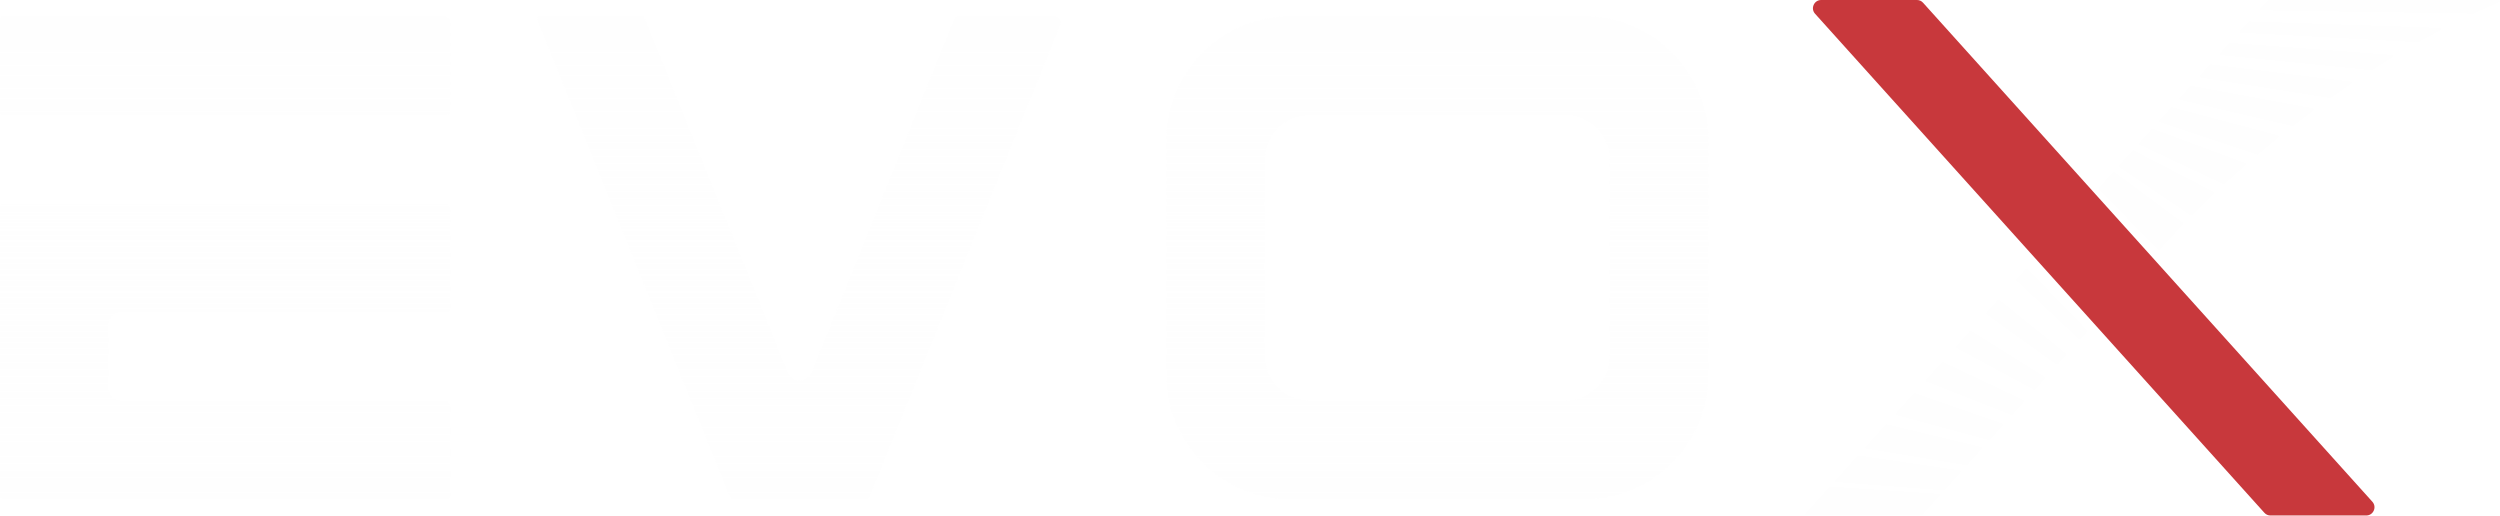
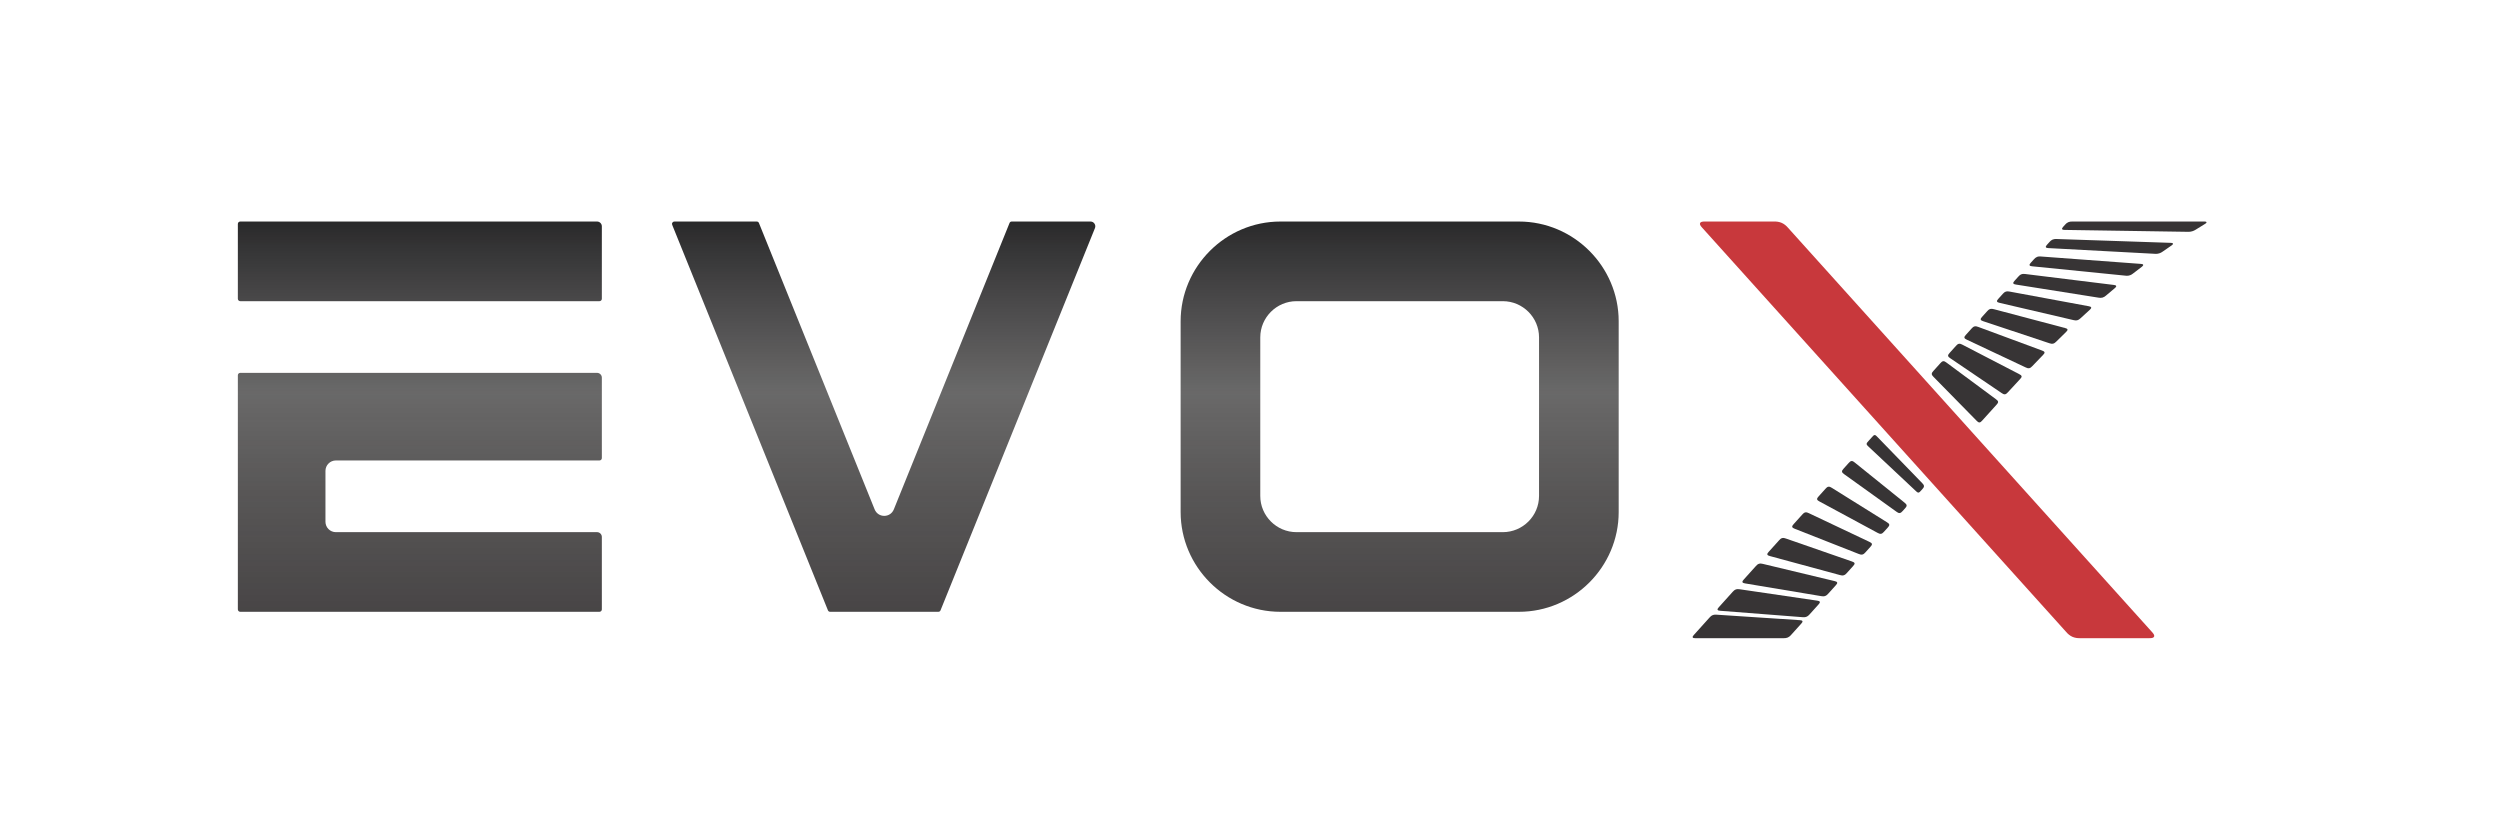
- <svg xmlns="http://www.w3.org/2000/svg" xmlns:xlink="http://www.w3.org/1999/xlink" xml:space="preserve" width="6062.18mm" height="1250mm" version="1.1" style="shape-rendering:geometricPrecision; text-rendering:geometricPrecision; image-rendering:optimizeQuality; fill-rule:evenodd; clip-rule:evenodd" viewBox="0 0 625393.22 128953.89">
+ <svg xmlns="http://www.w3.org/2000/svg" xmlns:xlink="http://www.w3.org/1999/xlink" xml:space="preserve" width="7500mm" height="2500mm" version="1.1" style="shape-rendering:geometricPrecision; text-rendering:geometricPrecision; image-rendering:optimizeQuality; fill-rule:evenodd; clip-rule:evenodd" viewBox="0 0 205634.99 68545">
  <defs>
    <style type="text/css">
   
-     .fil3 {fill:#FEFEFE}
-     .fil4 {fill:#C8383C}
-     .fil2 {fill:url(#id0)}
-     .fil0 {fill:url(#id1)}
-     .fil1 {fill:url(#id2)}
+     .fil2 {fill:none}
+     .fil0 {fill:#373435}
+     .fil1 {fill:#C8383C}
+     .fil5 {fill:url(#id0)}
+     .fil3 {fill:url(#id1)}
+     .fil4 {fill:url(#id2)}
   
  </style>
-     <linearGradient id="id0" gradientUnits="userSpaceOnUse" x1="359566.17" y1="126101.12" x2="359566.17" y2="2853.5">
-       <stop offset="0" style="stop-opacity:0.918; stop-color:#FEFEFE" />
-       <stop offset="0.31" style="stop-opacity:0.835; stop-color:#FEFEFE" />
-       <stop offset="0.561" style="stop-opacity:0.749; stop-color:#FEFEFE" />
-       <stop offset="0.788" style="stop-opacity:0.875; stop-color:#FEFEFE" />
-       <stop offset="1" style="stop-opacity:1; stop-color:#FEFEFE" />
+     <linearGradient id="id0" gradientUnits="userSpaceOnUse" x1="115127.37" y1="50650.56" x2="115127.37" y2="17894.64">
+       <stop offset="0" style="stop-opacity:0.918; stop-color:#373435" />
+       <stop offset="0.31" style="stop-opacity:0.835; stop-color:#373535" />
+       <stop offset="0.561" style="stop-opacity:0.749; stop-color:#373636" />
+       <stop offset="0.788" style="stop-opacity:0.875; stop-color:#302F30" />
+       <stop offset="1" style="stop-opacity:1; stop-color:#282829" />
    </linearGradient>
-     <linearGradient id="id1" gradientUnits="userSpaceOnUse" xlink:href="#id0" x1="56326.49" y1="126101.12" x2="56326.49" y2="2853.5">
+     <linearGradient id="id1" gradientUnits="userSpaceOnUse" xlink:href="#id0" x1="34534.36" y1="50650.56" x2="34534.36" y2="17894.64">
  </linearGradient>
-     <linearGradient id="id2" gradientUnits="userSpaceOnUse" xlink:href="#id0" x1="199869.19" y1="126101.12" x2="199869.19" y2="2853.5">
+     <linearGradient id="id2" gradientUnits="userSpaceOnUse" xlink:href="#id0" x1="72684.18" y1="50650.56" x2="72684.18" y2="17894.64">
  </linearGradient>
  </defs>
  <g id="圖層_x0020_1">
-     <path class="fil0" d="M111173.52 4085.98l-110434.04 0c-205.57,0 -390.44,81.84 -521.58,212.97l-4.93 4.93c-131.13,131.13 -212.97,316.01 -212.97,521.58l0 23170.56c0,202.12 83.81,387.48 217.9,521.58 131.14,136.06 316.01,217.9 521.58,217.9l111173.52 0c202.13,0 387.49,-83.81 521.58,-217.9 134.09,-134.1 217.9,-319.47 217.9,-521.58l0 -22431.08c0,-814.42 -664.55,-1478.97 -1478.97,-1478.97zm1478.97 73209.08l0 -24896.01c0,-814.42 -664.55,-1478.98 -1478.97,-1478.98l-110434.04 0c-205.57,0 -390.44,81.84 -521.58,212.97l-4.93 4.93c-131.13,131.14 -212.97,316.01 -212.97,521.58l0 72469.6c0,202.13 83.81,387.49 217.9,521.59 131.14,136.06 316.01,217.9 521.58,217.9l111173.52 0c202.13,0 387.49,-83.81 521.58,-217.9 134.09,-134.1 217.9,-319.47 217.9,-521.59l0 -22431.06c0,-814.42 -664.55,-1478.97 -1478.97,-1478.97l-80854.68 0c-879,0 -1680.1,-360.38 -2262.33,-942.11 -582.22,-577.29 -942.11,-1379.38 -942.11,-2262.34l0 -15775.69c0,-878.02 359.39,-1678.14 939.64,-2259.87l4.93 -4.93c581.73,-580.25 1381.85,-939.64 2259.86,-939.64l81594.16 0c202.13,0 387.49,-83.81 521.58,-217.9 134.09,-134.09 217.9,-319.45 217.9,-521.58z" />
-     <path class="fil1" d="M160583.37 4085.98l-25473.74 0c-135.08,0 -254.89,27.61 -352,77.89 -99.09,55.22 -188.81,138.04 -262.26,246.99 -76.42,109.45 -119.8,223.81 -131.14,333.26 -11.83,113.39 7.4,237.13 57.68,362.35l48201.05 119303.69c58.17,144.45 152.33,260.8 269.17,339.18 113.39,76.41 257.83,119.31 418.54,119.31l33473.97 0c161.2,0 305.16,-42.9 418.54,-119.31 116.84,-78.38 211,-194.73 269.17,-339.18l47792.35 -118291.1c189.8,-469.82 138.53,-960.83 -144.94,-1380.86 -283.46,-420.52 -719.26,-652.23 -1226.06,-652.23l-24381.27 0c-160.72,0 -305.17,42.88 -418.55,119.3 -116.83,78.39 -211.49,195.23 -269.17,339.18l-35807.78 88627.86c-247.97,616.23 -658.63,1117.61 -1174.3,1465.16 -517.64,349.04 -1135.36,543.28 -1794.98,543.28 -660.11,0 -1277.33,-194.24 -1794.98,-543.28 -515.66,-347.56 -926.32,-848.93 -1174.3,-1465.16l-35807.3 -88627.86c-57.68,-143.95 -152.33,-260.79 -269.17,-339.18 -113.39,-76.41 -257.34,-119.3 -418.54,-119.3z" />
-     <path class="fil2" d="M396465.92 4085.98l-73800 0c-8492.23,0 -16213.92,3475.59 -21812.31,9073.48 -5598.38,5598.9 -9073.46,13320.11 -9073.46,21812.36l0 59010.96c0,8492.25 3475.58,16213.97 9073.46,21812.36 5598.39,5597.91 13320.08,9073.49 21812.31,9073.49l73800 0c8492.23,0 16214.41,-3475.59 21812.31,-9073.99 5598.38,-5597.9 9073.96,-13319.62 9073.96,-21811.87l0 -59010.96c0,-8492.25 -3475.58,-16213.96 -9073.96,-21811.87 -5597.9,-5598.39 -13320.08,-9073.98 -21812.31,-9073.98zm-68834.62 24649.53l63869.72 0c3081.68,0 5883.34,1260.09 7912.49,3289.23 2029.14,2029.15 3289.22,4830.81 3289.22,7912.5l0 49079.66c0,3081.68 -1260.09,5883.35 -3289.22,7912.5 -2029.15,2029.15 -4830.81,3289.23 -7912.49,3289.23l-63869.72 0c-3081.67,0 -5883.33,-1260.09 -7912.48,-3289.23 -2029.15,-2029.15 -3289.22,-4830.82 -3289.22,-7912.5l0 -49079.66c0,-3081.69 1260.08,-5883.35 3289.22,-7912.5 2029.15,-2029.15 4830.81,-3289.23 7912.48,-3289.23z" />
-     <path class="fil3" d="M522115.89 82633.04l-14940.89 -15397.6c-51.58,-53.21 -115.75,-79.7 -189.87,-78.29 -74.03,1.42 -137.28,30.26 -186.84,85.3l-2352.65 2612.89c-93.82,104.17 -87.02,264.71 15.13,360.56l15613.97 14650.18c52.5,49.24 115.35,72.6 187.24,69.55 71.88,-3.04 132.61,-31.58 180.83,-84.99l1679.65 -1865.47c90.98,-101.03 88.04,-254.55 -6.59,-352.14z" />
-     <path class="fil3" d="M516827.35 88459.62l-16690.8 -13454.25c-106.71,-86 -261.77,-73.62 -353.45,28.23l-2891.52 3211.16c-50.87,56.55 -72.91,124.69 -64.68,200.33 8.13,75.55 44.28,137.49 106.01,181.75l17498.33 12557.38c107.23,76.96 253.65,61.12 341.99,-36.96l2083.87 -2314.37c49.24,-54.52 71.28,-119.71 65.49,-193.02 -5.89,-73.32 -38.08,-134.13 -95.24,-180.24z" />
-     <path class="fil3" d="M511534.04 94292.2l-18440.5 -11510.81c-107.02,-66.81 -243.69,-47.52 -328.17,46.2l-3424.7 3803.43c-54.73,60.82 -76.45,135.97 -62.44,216.49 13.91,80.62 59.61,144.18 131.59,182.97l19382.78 10464.45c106.01,57.27 233.44,35.23 314.06,-54.33l2482.52 -2757.17c52.8,-58.6 74.73,-130.27 63.66,-208.46 -10.97,-78.19 -51.78,-140.94 -118.8,-182.77z" />
-     <path class="fil3" d="M506237.6 100131.27l-20190.42 -9567.46c-104.59,-49.55 -224.6,-25.58 -302.07,60.41l-3952.69 4390.01c-58.28,64.79 -79.4,146.83 -59.3,231.61 20,84.99 75.34,148.96 156.47,180.84l21267.24 8371.65c102.05,40.11 212.72,14.11 286.13,-67.43l2875.88 -3194.1c56.25,-62.55 77.68,-140.63 61.23,-223.18 -16.44,-82.45 -66.41,-146.42 -142.46,-182.36z" />
-     <path class="fil3" d="M500939.21 105976.44l-21940.13 -7623.92c-100.11,-34.83 -205.41,-7.82 -276.28,70.98l-4476.23 4971.22c-61.73,68.53 -81.84,157.08 -55.74,245.41 26.09,88.44 90.88,151.91 179.82,176.07l23151.69 6278.53c96.16,26.1 192.41,-2.23 259.13,-76.35l3264.76 -3625.84c59.61,-66.2 80.32,-150.47 58.18,-236.78 -22.23,-86.21 -81.13,-150.08 -165.21,-179.32z" />
-     <path class="fil3" d="M495640.02 111827.39l-23689.94 -5680.77c-94.44,-22.54 -186.93,6.09 -251.81,78.28l-4995.4 5547.97c-64.68,71.88 -83.67,166.42 -51.79,257.6 31.89,91.29 105.61,153.42 200.95,169.37l25036.04 4185.62c89.46,15.03 173.43,-14.32 234.15,-81.74l3649.29 -4053.11c62.65,-69.45 82.45,-159.72 54.73,-248.97 -27.81,-89.35 -95.24,-152.52 -186.22,-174.24z" />
-     <path class="fil3" d="M490341.04 117683.01l-25439.87 -3737.32c-88.03,-12.9 -169.66,16.44 -229.17,82.55l-5511 6120.74c-67.31,74.83 -85.19,174.85 -47.83,268.27 37.37,93.52 119.11,153.63 219.53,161.44l26920.5 2092.82c82.55,6.49 156.26,-23.06 211.6,-84.58l4030.47 -4476.23c65.29,-72.49 84.08,-168.25 50.97,-260.04 -33.09,-91.68 -108.64,-153.52 -205.2,-167.64z" />
-     <path class="fil3" d="M485042.76 123542.4l-27189.77 -1793.88c-81.54,-5.39 -153.93,24.07 -208.56,84.79l-6023.87 6690.16c-69.66,77.37 -86.31,182.27 -43.97,277.51 42.44,95.04 131.49,152.92 235.57,152.92l28804.95 0c75.74,0 140.93,-29.04 191.71,-85.4l4408.59 -4896.18c67.73,-75.24 85.4,-175.86 47.32,-269.59 -38.08,-93.71 -121.04,-153.63 -221.97,-160.33z" />
-     <path class="fil4" d="M455586.23 0l23946.23 0c606.08,0 1127.69,232.22 1533.33,682.65l112395.09 124827.36c557.66,619.39 690.56,1458.5 351.63,2219.83 -338.93,761.34 -1051.53,1224.05 -1884.86,1224.05l-23946.32 0c-606.08,0 -1127.79,-232.32 -1533.33,-682.74l-112394.99 -124827.37c-557.65,-619.28 -690.56,-1458.4 -351.62,-2219.83 338.93,-761.23 1051.53,-1223.95 1884.85,-1223.95z" />
-     <path class="fil3" d="M546063.84 55728.5l-17150.76 -12698.51c-107.23,-79.4 -255.89,-64.37 -345.13,34.72l-3542.88 3934.72c-91.29,101.44 -87.94,255.88 7.72,353.25l14841.57 15109.54c51.28,52.29 114.74,78.28 188.06,77.17 73.2,-1.11 135.86,-29.14 185.51,-83.06l5852.07 -6345.75c51.38,-55.75 74.22,-123.57 67.11,-199.12 -7.2,-75.55 -42.34,-137.79 -103.26,-182.97z" />
-     <path class="fil3" d="M553805.64 48026.39l-20076.6 -10405.36c-105.7,-54.73 -230.69,-31.98 -310.3,56.46l-3337.36 3706.35c-51.68,57.47 -73.62,127.13 -64.38,203.79 9.35,76.66 47.42,139.01 111.4,182.27l17863.05 12103.08c102.35,69.36 235.87,57.58 324.52,-28.73l5550.91 -5404.09c61.23,-59.6 87.73,-137.89 75.24,-222.47 -12.49,-84.57 -60.52,-151.9 -136.46,-191.3z" />
-     <path class="fil3" d="M561723.31 40809.94l-23179.82 -8581.22c-101.13,-37.46 -208.97,-10.76 -281.16,69.36l-3126.37 3472.11c-56.35,62.65 -77.77,140.83 -61.12,223.48 16.55,82.55 66.61,146.42 142.86,182.36l20967.6 9879.29c95.64,45.08 202.87,29.55 281.77,-40.91l5338.48 -4770.28c69.36,-62.04 98.9,-148.96 81.54,-240.34 -17.27,-91.38 -76.57,-161.45 -163.78,-193.84z" />
-     <path class="fil3" d="M569965.29 33882.39l-26606.23 -7035.4c-95.86,-25.38 -191.31,3.05 -257.61,76.76l-2913.54 3235.73c-60.01,66.6 -80.62,151.69 -57.78,238.41 22.95,86.71 82.96,150.48 167.95,178.81l24313.19 8089.46c86.71,28.84 174.94,12.39 245.41,-45.69l5206.69 -4289.8c76.56,-63.05 109.05,-157.18 87.93,-254.14 -21.22,-96.87 -90.16,-168.86 -186.01,-194.14z" />
-     <path class="fil3" d="M578696.89 27121.04l-30520.74 -5649.4c-90.78,-16.86 -176.78,12.39 -238.52,81.02l-2700.82 2999.45c-62.74,69.66 -82.45,160.23 -54.32,249.79 28.02,89.45 96.06,152.61 187.33,173.83l28072.15 6551.78c77.27,18.07 151.08,2.33 214.34,-45.59l5149.43 -3901.82c83.26,-63.05 119.2,-163.37 95.14,-265.02 -24.06,-101.53 -101.23,-175.05 -203.98,-194.04z" />
-     <path class="fil3" d="M588128.6 20435.94l-35133.75 -4335.48c-86.1,-10.56 -165.1,18.88 -223.18,83.36l-2488.81 2764.08c-64.88,72.19 -83.87,167.13 -51.48,258.62 32.39,91.49 106.82,153.42 202.67,168.66l32447.23 5148.1c68.03,10.76 130.38,-3.45 187.03,-42.54l5175.31 -3576.7c89.76,-62.03 129.87,-167.64 103.87,-273.64 -26.1,-106.01 -110.58,-181.14 -218.91,-194.45z" />
-     <path class="fil3" d="M598567.77 13749.33l-40752.78 -3017.31c-82.24,-6.1 -155.55,23.35 -210.69,84.68l-2278.02 2529.94c-66.71,74.12 -84.88,172.61 -48.94,265.52 35.84,93.01 115.66,153.72 214.75,163.68l37715.35 3786.47c59,5.89 111.4,-6.29 161.76,-37.56l5315.54 -3299.09c96.46,-59.91 141.54,-170.28 114.43,-280.64 -27.11,-110.27 -118.09,-187.24 -231.41,-195.67z" />
-     <path class="fil3" d="M610537.63 6977.53l-47901.39 -1612.13c-78.8,-2.64 -147.64,26.61 -200.34,85.19l-2068.74 2297.51c-68.13,75.54 -85.49,177.08 -46.61,271.1 38.89,93.92 122.87,153.53 224.5,158.91l44316.99 2379.55c49.76,2.74 93.01,-7 136.77,-30.76l5653.05 -3065.04c103.77,-56.25 155.16,-170.99 128.05,-285.83 -27.11,-114.94 -124.29,-194.54 -242.28,-198.51z" />
-     <path class="fil3" d="M625135.21 0l-57676.8 0c-75.75,0 -140.94,29.04 -191.6,85.3l-1860.69 2066.41c-69.25,76.97 -86.11,180.84 -44.68,275.68 41.33,94.84 128.95,153.11 232.32,154.74l53096.1 819.1c39.4,0.61 73.41,-6.4 109.35,-22.54l6441.4 -2885.51c112.2,-50.26 172.41,-168.87 146.72,-289.19 -25.69,-120.32 -129.15,-203.99 -252.12,-203.99z" />
+     <g id="_2263634495456">
+       <path class="fil0" d="M153441.54 45431.63l407.03 -452.05c78.67,-82.6 137.82,-167.49 123.76,-237.73 -14.07,-70.22 -101.34,-125.8 -205.74,-171.73l-4973.15 -2356.59c-99.99,-50.9 -205.19,-86.56 -299.48,-67.68 -94.27,18.88 -177.64,92.29 -250.31,177.77l-705.97 784.05c-77.79,81.35 -135.45,165.76 -119.64,232.86 15.81,67.09 105.1,116.89 211.01,154.96l5253.34 2067.88c101.71,43.58 210.24,72.04 306.71,49.31 96.46,-22.73 180.88,-96.64 252.45,-181.05z" />
+       <path class="fil0" d="M151910.57 47131.95l516.39 -573.51c77.13,-80.43 133.76,-164.52 117,-229.73 -16.77,-65.2 -106.94,-111.56 -213.3,-144.79l-5430.3 -1886.99c-102.43,-39.14 -212.76,-63.15 -310.47,-38.03 -97.71,25.13 -182.78,99.38 -253.63,183.06l-852.69 947c-75.79,78.57 -130.37,161.97 -112.12,223.92 18.25,61.93 109.32,102.44 215.6,127.36l5752.24 1559.99c103.07,31.52 216.16,47.72 315.83,18.37 99.67,-29.38 185.92,-104.29 255.44,-186.66z" />
+       <path class="fil0" d="M147317.68 52232.88l844.45 -937.87c70.26,-71.1 117.04,-151.19 95.74,-203.63 -21.3,-52.43 -110.69,-77.2 -210.62,-79.15l-6850.38 -451.97c-101.36,-10.31 -219.7,-3.43 -323.67,38.81 -103.97,42.25 -193.6,119.85 -259.03,197.96l-1292.84 1435.85c-67.81,67.97 -111.39,146.3 -89.5,195.49 21.89,49.18 109.27,69.21 205.15,64.28l7297.25 0c99.77,3.61 218.94,-11.02 323.85,-57.73 104.91,-46.72 195.53,-125.49 259.61,-202.04z" />
+       <path class="fil0" d="M164173.51 32836.15l-4067.39 -3011.53c-89.19,-69.59 -180.94,-123.19 -266.46,-114.61 -85.49,8.61 -164.75,79.42 -238.29,165.38l-567.69 630.48c-78,82.37 -139.96,168.23 -138.13,252.7 1.84,84.47 67.46,167.56 148.96,246.47l3532.06 3595.84c77.8,83.25 158.69,149.45 238.15,147.8 79.45,-1.65 157.52,-71.14 231.83,-157.52l1172.54 -1296.87c78.46,-82.56 139.4,-166.92 131.69,-244.45 -7.72,-77.51 -84.09,-148.2 -177.28,-213.69z" />
+       <path class="fil0" d="M166087.28 30773.67l-4669.42 -2420.1c-96.83,-53.65 -198.11,-92.24 -289.34,-75.65 -91.25,16.59 -172.45,88.35 -244.24,172.63l-516.38 573.51c-78.19,82.56 -138.52,166.77 -129.31,242.5 9.21,75.75 88,143.02 183.71,204.41l4216.87 2857.11c91.42,65.47 186.01,115.37 273.7,105.28 87.69,-10.09 168.48,-80.19 242.62,-164.72l1003.44 -1085.6c78.41,-80.28 137.92,-162.9 125.66,-232.94 -12.27,-70.03 -96.28,-127.52 -197.31,-176.42z" />
+       <path class="fil0" d="M163132.2 26423.33l5433.18 1807.7c99.01,36.52 208.92,58.62 308.37,35.61 99.46,-23.02 188.47,-91.17 261.36,-167.49l806.9 -792.1c77.23,-70.25 133.33,-147.86 117.8,-206.52 -15.52,-58.65 -102.69,-98.34 -204.54,-121.17l-5844.55 -1545.48c-101.07,-30.24 -212.16,-45.42 -310.06,-16.25 -97.87,29.16 -182.53,102.67 -250.57,183.31l-413.75 459.52c-75.39,78.52 -130.56,160.83 -113.83,224.17 16.74,63.32 105.35,107.65 209.69,138.7z" />
+       <path class="fil0" d="M148848.64 50532.57l735.09 -816.41c72.81,-74.47 123.07,-156.19 102.78,-212.51 -20.29,-56.29 -111.13,-87.17 -214.72,-98.07l-6370.51 -935.87c-102.63,-18.7 -219.34,-21.18 -321.85,15.77 -102.51,36.93 -190.8,113.33 -257.91,193.2l-1146.12 1272.91c-70.66,71.63 -117.97,152 -96.8,205 21.17,53 110.84,78.64 211.4,81.86l6692.2 520.27 84.03 6.54c101.59,11.52 219.74,6.02 323.52,-35.47 103.8,-41.46 193.21,-118.86 258.89,-197.21z" />
+       <path class="fil0" d="M178570.77 19975.48l-9417.21 -316.94c-98.67,-6.87 -215.16,3.61 -317.57,47.15 -102.41,43.54 -190.76,120.18 -254.26,196.01l-208.48 231.55c-68.45,69.16 -113.76,147.39 -92.75,198.22 21,50.81 108.32,74.21 205.65,74.83l8770.72 470.94c26.29,2.23 53.07,3.47 79.51,3.47 196.04,0 387.16,-63.26 544.59,-179.97l750.41 -518.83c68.36,-40.61 115.12,-100.12 102.74,-142.29 -12.38,-42.14 -83.89,-66.93 -163.35,-64.12z" />
+       <path class="fil0" d="M181344.16 18222.2l-10907.51 0c-97.81,-3.54 -214.65,10.82 -317.5,56.61 -102.85,45.79 -191.7,123.02 -254.51,198.08l-157.17 174.54c-67.08,67.38 -110.57,144.62 -89.21,193.6 21.34,48.97 107.54,69.66 202.55,66.38l10147.4 156.52c13.49,0.37 27.18,0.77 40.76,0.77 210.58,0 416.89,-61.06 593.41,-175.72l793.01 -490.52c63.93,-32.97 107.34,-86.62 96.48,-124.83 -10.87,-38.21 -75.99,-61.01 -147.71,-55.43z" />
+       <path class="fil1" d="M140239.44 18222.2l5684.79 0c195.62,-7.07 429.31,21.63 635.01,113.2 205.69,91.58 383.39,246.04 509.03,396.16l29940 33251.73c62.34,68.25 121.71,138.24 155.5,204.65 33.78,66.41 41.97,129.25 19.97,178.65 -21.99,49.38 -74.17,85.34 -146.12,104.69 -71.95,19.33 -163.71,22.03 -256.14,21.38l-5684.79 0c-195.64,7.07 -429.31,-21.62 -635.01,-113.2 -205.7,-91.58 -383.38,-246.04 -509.04,-396.16l-29939.98 -33251.73c-62.34,-68.25 -121.71,-138.24 -155.51,-204.66 -33.77,-66.4 -41.97,-129.23 -19.96,-178.64 21.99,-49.4 74.15,-85.35 146.12,-104.69 71.96,-19.33 163.69,-22.03 256.14,-21.37z" />
+       <path class="fil0" d="M150379.61 48832.26l625.74 -694.96c75.14,-77.65 128.75,-160.71 109.94,-221.28 -18.81,-60.56 -110.05,-98.61 -215.96,-120.01l-5896.61 -1413.95c-103.14,-28.33 -217.26,-41.17 -317.7,-9.97 -100.44,31.2 -187.19,106.46 -256.13,188.23l-999.41 1109.94c-73.36,75.24 -124.41,157.31 -104.43,214.56 20,57.25 111.05,89.69 215.31,102.86l6260.55 1046.7c102.85,20.81 219.05,25.6 321.14,-10.05 102.08,-35.66 190.03,-111.76 257.55,-192.07z" />
+       <path class="fil0" d="M158034.43 40330.71l78.97 -87.7c79.51,-83.98 142.74,-171.62 141.14,-258.04 -1.62,-86.42 -68.07,-171.64 -150.67,-252.6l-3660.79 -3772.7c-78.26,-78.71 -161.12,-178.75 -242.06,-177.22 -80.94,1.49 -159.99,104.55 -235.27,186.12l-265.81 295.21c-73.35,83.51 -167.01,172.21 -163.45,256.8 3.56,84.62 104.36,165.12 184.47,242.16l3824.64 3588.57c82,75.03 169.03,170.83 251.89,167.34 82.86,-3.5 161.53,-106.27 236.93,-187.93z" />
+       <path class="fil0" d="M173875.29 23438.2l-7289.94 -899.59c-100.34,-15.94 -215.3,-15.72 -316.24,21.98 -100.94,37.7 -187.89,112.91 -253.21,190.73l-311.11 345.53c-71.7,73.44 -121.43,153.77 -101.7,209.51 19.73,55.73 108.91,86.89 210.86,98.86l6805.34 1079.74c96.63,18.92 213.83,22.96 321.59,-6.99 107.76,-29.96 206.07,-93.91 279.08,-159.98l733.25 -617.14c74.33,-56.15 126.4,-125.99 111.57,-175.97 -14.83,-50 -96.56,-80.13 -189.48,-86.67z" />
+       <path class="fil0" d="M156503.47 42031.02l188.32 -209.16c79.89,-84.43 142.28,-170.93 135.81,-251.94 -6.46,-81 -81.79,-156.51 -174.04,-227.2l-4089.12 -3296.2c-88.28,-74.88 -179.11,-133.16 -264.72,-126.32 -85.6,6.83 -166.04,78.79 -241.32,166.73l-412.54 458.15c-79.82,84.34 -141.68,170.41 -133.19,248.89 8.49,78.49 87.29,149.35 183.3,214.69l4289.61 3078.34c91.85,69.53 186.44,122.88 274.22,113.39 87.78,-9.49 168.79,-81.82 243.68,-169.37z" />
+       <path class="fil0" d="M171809.18 25188.81l-6509.88 -1204.99c-100.94,-22.22 -214.42,-28.9 -314.12,4.95 -99.69,33.86 -185.64,108.25 -252.17,187.36l-362.43 402.52c-73.54,75.94 -125.88,157.29 -107.33,216.38 18.56,59.09 108.02,95.91 211.75,116.19l6073.93 1417.6c98.35,26.57 212.47,38.55 316.35,11.39 103.89,-27.16 197.53,-93.47 270.29,-164.79l757.71 -692.94c76.06,-63.53 130.27,-137.61 114.76,-191.73 -15.49,-54.11 -100.68,-88.27 -198.85,-101.93z" />
+       <path class="fil0" d="M154972.5 43731.32l297.68 -330.6c79.6,-83.98 140.66,-169.62 130.04,-245.16 -10.64,-75.54 -92.98,-140.99 -192.67,-199.72l-4526.1 -2825.25c-95.35,-63.08 -194.02,-110.39 -284.21,-97.68 -90.21,12.69 -171.98,85.4 -246.21,172.34l-559.25 621.12c-79.16,83.33 -139.29,168.56 -126.72,241.21 12.57,72.66 97.85,132.73 200.42,184.62l4765.54 2572.83c98.13,56.5 200.49,97.59 292.96,81.59 92.49,-16.01 175.07,-89.1 248.53,-175.31z" />
+       <path class="fil0" d="M176107.85 21707.07l-8237.95 -609.95c-99.53,-10.93 -215.42,-5.1 -317.23,35.8 -101.81,40.9 -189.54,116.85 -253.85,193.57l-259.8 288.55c-70,71.18 -117.38,150.45 -96.89,203.48 20.5,53.04 108.88,79.83 208.55,85.43l7682.93 771.32c37.82,5.66 76.31,8.58 114.61,8.58 182.48,0 359.19,-64.83 498.39,-182.75l730.99 -560.26c71.81,-48.42 121.43,-113.38 107.68,-159.43 -13.74,-46.04 -90.83,-73.18 -177.43,-74.34z" />
+       <path class="fil0" d="M167964.11 28832.23l-5246.22 -1942.18c-100.11,-40.53 -207.41,-66.23 -302.62,-42.79 -95.2,23.46 -178.28,96.09 -248.09,178.49l-465.06 516.51c-77.09,80.94 -135.06,164.15 -121.21,232.9 13.85,68.76 99.49,123.05 201.9,167.85l4831.39 2276.4c97.42,49.39 201.22,84.16 295.43,66.82 94.2,-17.34 178.83,-86.81 252.25,-167.67l885.95 -920.46c77.97,-75.97 135.83,-156.41 121.22,-220.26 -14.6,-63.85 -101.7,-111.12 -204.95,-145.63z" />
+     </g>
+     <rect class="fil2" x="-0.01" y="0" width="205634.99" height="68544.99" />
+     <path class="fil3" d="M49111.24 18222.2l-29350.42 0c-54.64,0 -103.77,21.75 -138.62,56.6l-1.31 1.31c-34.85,34.85 -56.6,83.99 -56.6,138.62l0 6158.11c0,53.72 22.27,102.98 57.91,138.62 34.85,36.16 83.99,57.92 138.62,57.92l29546.95 0c53.72,0 102.98,-22.27 138.62,-57.92 35.64,-35.64 57.91,-84.9 57.91,-138.62l0 -5961.58c0,-216.45 -176.62,-393.07 -393.07,-393.07zm393.07 19457.02l0 -6616.7c0,-216.45 -176.62,-393.07 -393.07,-393.07l-29350.42 0c-54.64,0 -103.77,21.75 -138.62,56.6l-1.31 1.31c-34.85,34.85 -56.6,83.99 -56.6,138.62l0 19260.48c0,53.72 22.27,102.98 57.91,138.62 34.85,36.16 83.99,57.91 138.62,57.91l29546.95 0c53.72,0 102.98,-22.27 138.62,-57.91 35.64,-35.64 57.91,-84.9 57.91,-138.62l0 -5961.58c0,-216.45 -176.62,-393.07 -393.07,-393.07l-21489.01 0c-233.62,0 -446.53,-95.78 -601.27,-250.39 -154.74,-153.43 -250.39,-366.61 -250.39,-601.27l0 -4192.76c0,-233.35 95.52,-446.01 249.73,-600.61l1.31 -1.31c154.61,-154.22 367.26,-249.73 600.61,-249.73l21685.55 0c53.72,0 102.98,-22.27 138.62,-57.91 35.64,-35.64 57.91,-84.9 57.91,-138.62z" />
+     <path class="fil4" d="M62243.06 18222.2l-6770.24 0c-35.9,0 -67.74,7.34 -93.55,20.7 -26.33,14.67 -50.18,36.69 -69.7,65.64 -20.31,29.09 -31.84,59.48 -34.85,88.57 -3.14,30.14 1.97,63.02 15.33,96.3l12810.55 31707.73c15.46,38.39 40.49,69.31 71.54,90.14 30.14,20.31 68.52,31.71 111.24,31.71l8896.49 0c42.84,0 81.1,-11.4 111.24,-31.71 31.05,-20.83 56.08,-51.75 71.54,-90.14l12701.93 -31438.61c50.44,-124.86 36.82,-255.37 -38.52,-367 -75.34,-111.76 -191.16,-173.34 -325.85,-173.34l-6479.89 0c-42.71,0 -81.11,11.4 -111.24,31.71 -31.05,20.83 -56.21,51.89 -71.54,90.14l-9516.75 23554.92c-65.9,163.78 -175.05,297.03 -312.1,389.4 -137.58,92.76 -301.75,144.39 -477.06,144.39 -175.44,0 -339.48,-51.63 -477.06,-144.39 -137.05,-92.37 -246.19,-225.62 -312.1,-389.4l-9516.62 -23554.92c-15.33,-38.26 -40.49,-69.31 -71.54,-90.14 -30.14,-20.31 -68.39,-31.71 -111.24,-31.71z" />
+     <path class="fil5" d="M124934.34 18222.2l-19614.07 0c-2257.01,0 -4309.23,923.72 -5797.13,2411.49 -1487.9,1488.04 -2411.48,3540.13 -2411.48,5797.14l0 15683.54c0,2257.01 923.72,4309.24 2411.48,5797.14 1487.9,1487.77 3540.12,2411.49 5797.13,2411.49l19614.07 0c2257.01,0 4309.36,-923.72 5797.13,-2411.62 1487.9,-1487.77 2411.62,-3540 2411.62,-5797.01l0 -15683.54c0,-2257.01 -923.72,-4309.24 -2411.62,-5797.01 -1487.77,-1487.91 -3540.12,-2411.62 -5797.13,-2411.62zm-18294.4 6551.19l16974.86 0c819.03,0 1563.63,334.89 2102.93,874.19 539.29,539.29 874.19,1283.9 874.19,2102.93l0 13044.06c0,819.03 -334.9,1563.64 -874.19,2102.93 -539.29,539.29 -1283.9,874.19 -2102.93,874.19l-16974.86 0c-819.02,0 -1563.63,-334.9 -2102.92,-874.19 -539.29,-539.29 -874.19,-1283.9 -874.19,-2102.93l0 -13044.06c0,-819.03 334.89,-1563.64 874.19,-2102.93 539.29,-539.3 1283.9,-874.19 2102.92,-874.19z" />
  </g>
</svg>
